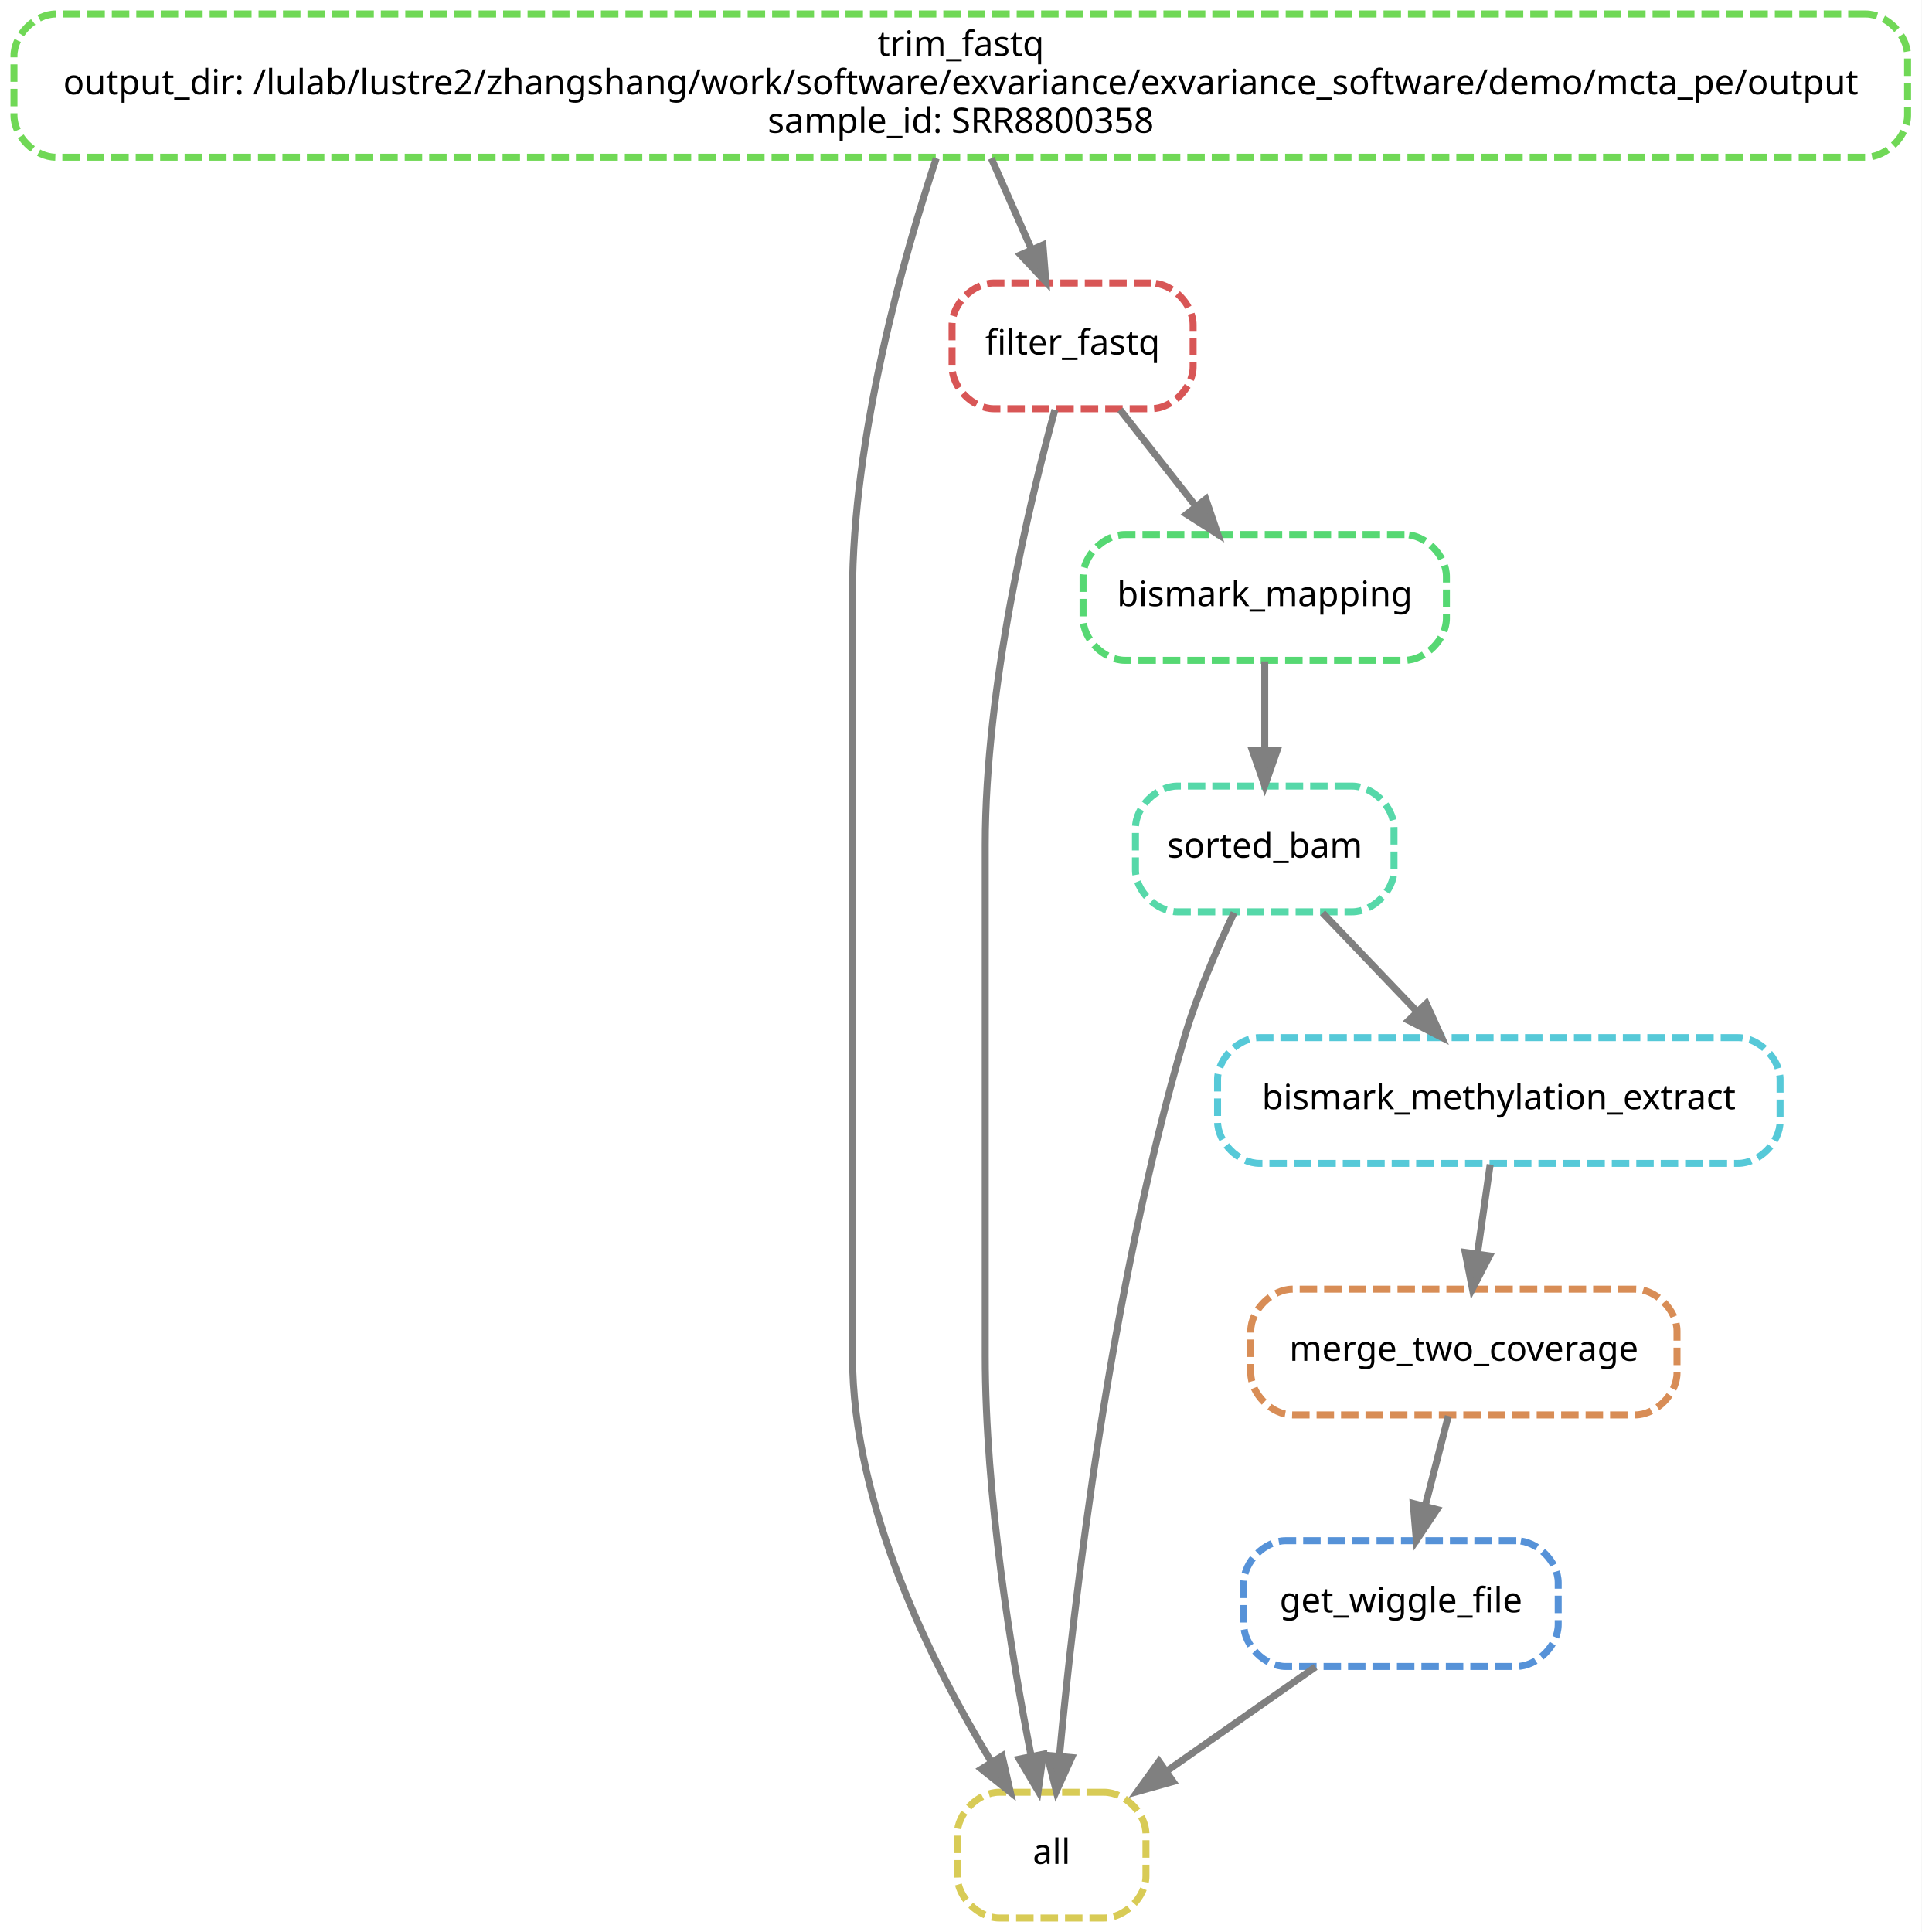
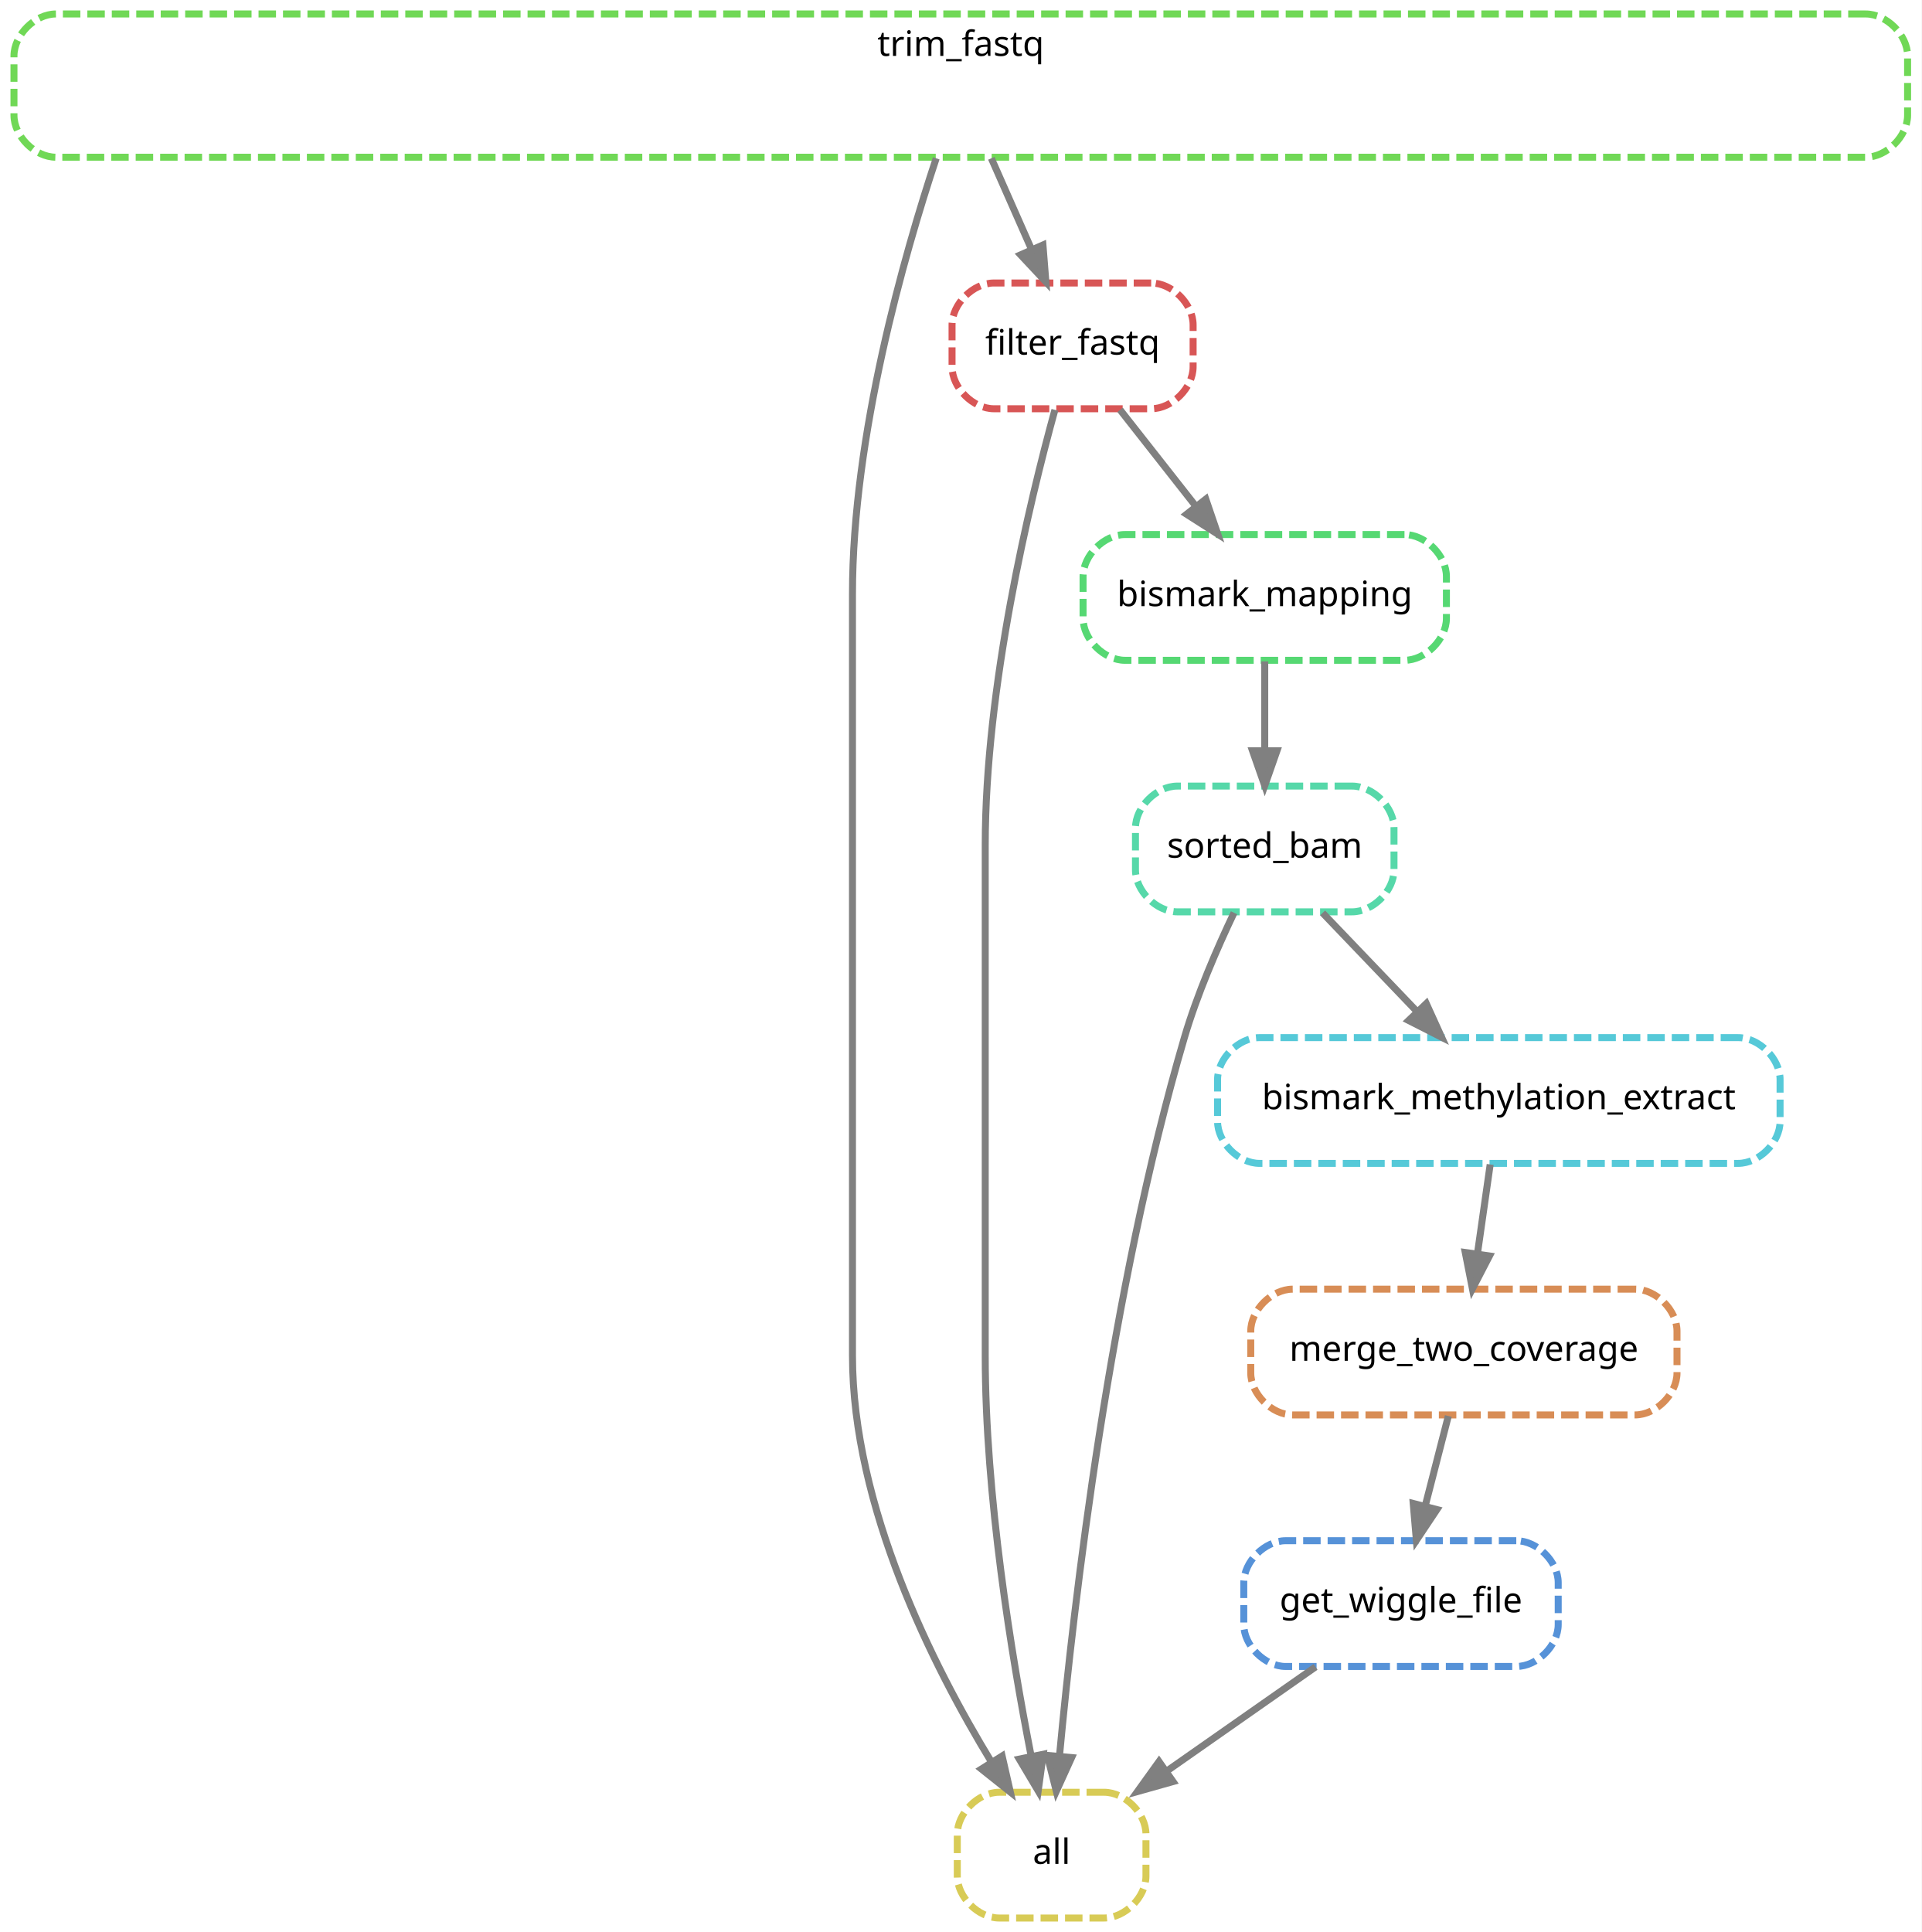
<svg xmlns="http://www.w3.org/2000/svg" width="550pt" height="553pt" viewBox="0.00 0.00 550.00 553.00">
  <g id="graph0" class="graph" transform="scale(1 1) rotate(0) translate(4 549)">
    <polygon fill="white" stroke="none" points="-4,4 -4,-549 546,-549 546,4 -4,4" />
    <g id="node1" class="node">
      <path fill="none" stroke="#d8cb56" stroke-width="2" stroke-dasharray="5,2" d="M312,-36C312,-36 282,-36 282,-36 276,-36 270,-30 270,-24 270,-24 270,-12 270,-12 270,-6 276,-0 282,-0 282,-0 312,-0 312,-0 318,-0 324,-6 324,-12 324,-12 324,-24 324,-24 324,-30 318,-36 312,-36" />
      <text text-anchor="middle" x="297" y="-15.5" font-family="sans" font-size="10.00">all</text>
    </g>
    <g id="node2" class="node">
      <path fill="none" stroke="#70d856" stroke-width="2" stroke-dasharray="5,2" d="M530,-545C530,-545 12,-545 12,-545 6,-545 0,-539 0,-533 0,-533 0,-516 0,-516 0,-510 6,-504 12,-504 12,-504 530,-504 530,-504 536,-504 542,-510 542,-516 542,-516 542,-533 542,-533 542,-539 536,-545 530,-545" />
      <text text-anchor="middle" x="271" y="-533" font-family="sans" font-size="10.00">trim_fastq</text>
-       <text text-anchor="middle" x="271" y="-522" font-family="sans" font-size="10.00">output_dir: /lulab/lustre2/zhangshang/work/software/exvariance/exvariance_software/demo/mcta_pe/output</text>
-       <text text-anchor="middle" x="271" y="-511" font-family="sans" font-size="10.00">sample_id: SRR8800358</text>
    </g>
    <g id="edge1" class="edge">
      <path fill="none" stroke="grey" stroke-width="2" d="M263.966,-503.685C254.819,-476.106 240,-424.414 240,-379 240,-379 240,-379 240,-161 240,-117.801 263,-72.186 279.78,-44.655" />
      <polygon fill="grey" stroke="grey" stroke-width="2" points="282.835,-46.372 285.19,-36.042 276.907,-42.648 282.835,-46.372" />
    </g>
    <g id="node3" class="node">
      <path fill="none" stroke="#d85656" stroke-width="2" stroke-dasharray="5,2" d="M325.5,-468C325.5,-468 280.5,-468 280.5,-468 274.5,-468 268.5,-462 268.5,-456 268.5,-456 268.5,-444 268.5,-444 268.5,-438 274.5,-432 280.5,-432 280.5,-432 325.5,-432 325.5,-432 331.5,-432 337.5,-438 337.5,-444 337.5,-444 337.5,-456 337.5,-456 337.5,-462 331.5,-468 325.5,-468" />
      <text text-anchor="middle" x="303" y="-447.5" font-family="sans" font-size="10.00">filter_fastq</text>
    </g>
    <g id="edge5" class="edge">
      <path fill="none" stroke="grey" stroke-width="2" d="M279.744,-503.689C283.294,-495.647 287.448,-486.236 291.255,-477.61" />
      <polygon fill="grey" stroke="grey" stroke-width="2" points="294.52,-478.881 295.356,-468.319 288.116,-476.055 294.52,-478.881" />
    </g>
    <g id="edge2" class="edge">
      <path fill="none" stroke="grey" stroke-width="2" d="M297.941,-431.684C290.636,-405.11 278,-352.558 278,-307 278,-307 278,-307 278,-161 278,-120.86 285.551,-74.897 291.132,-46.404" />
      <polygon fill="grey" stroke="grey" stroke-width="2" points="294.606,-46.883 293.155,-36.388 287.745,-45.498 294.606,-46.883" />
    </g>
    <g id="node6" class="node">
      <path fill="none" stroke="#56d873" stroke-width="2" stroke-dasharray="5,2" d="M398,-396C398,-396 318,-396 318,-396 312,-396 306,-390 306,-384 306,-384 306,-372 306,-372 306,-366 312,-360 318,-360 318,-360 398,-360 398,-360 404,-360 410,-366 410,-372 410,-372 410,-384 410,-384 410,-390 404,-396 398,-396" />
      <text text-anchor="middle" x="358" y="-375.5" font-family="sans" font-size="10.00">bismark_mapping</text>
    </g>
    <g id="edge8" class="edge">
      <path fill="none" stroke="grey" stroke-width="2" d="M316.596,-431.697C323.123,-423.389 331.068,-413.277 338.247,-404.141" />
      <polygon fill="grey" stroke="grey" stroke-width="2" points="341.135,-406.13 344.561,-396.104 335.631,-401.805 341.135,-406.13" />
    </g>
    <g id="node4" class="node">
      <path fill="none" stroke="#56d8a9" stroke-width="2" stroke-dasharray="5,2" d="M383,-324C383,-324 333,-324 333,-324 327,-324 321,-318 321,-312 321,-312 321,-300 321,-300 321,-294 327,-288 333,-288 333,-288 383,-288 383,-288 389,-288 395,-294 395,-300 395,-300 395,-312 395,-312 395,-318 389,-324 383,-324" />
      <text text-anchor="middle" x="358" y="-303.5" font-family="sans" font-size="10.00">sorted_bam</text>
    </g>
    <g id="edge3" class="edge">
      <path fill="none" stroke="grey" stroke-width="2" d="M349.212,-287.739C344.367,-277.569 338.617,-264.319 335,-252 313.714,-179.492 303.378,-90.568 299.26,-46.484" />
      <polygon fill="grey" stroke="grey" stroke-width="2" points="302.725,-45.927 298.345,-36.279 295.753,-46.552 302.725,-45.927" />
    </g>
    <g id="node8" class="node">
      <path fill="none" stroke="#56c9d8" stroke-width="2" stroke-dasharray="5,2" d="M493.5,-252C493.5,-252 356.5,-252 356.5,-252 350.5,-252 344.5,-246 344.5,-240 344.5,-240 344.5,-228 344.5,-228 344.5,-222 350.5,-216 356.5,-216 356.5,-216 493.5,-216 493.5,-216 499.5,-216 505.5,-222 505.5,-228 505.5,-228 505.5,-240 505.5,-240 505.5,-246 499.5,-252 493.5,-252" />
      <text text-anchor="middle" x="425" y="-231.5" font-family="sans" font-size="10.00">bismark_methylation_extract</text>
    </g>
    <g id="edge10" class="edge">
      <path fill="none" stroke="grey" stroke-width="2" d="M374.562,-287.697C382.675,-279.22 392.588,-268.864 401.471,-259.583" />
      <polygon fill="grey" stroke="grey" stroke-width="2" points="404.243,-261.749 408.629,-252.104 399.186,-256.908 404.243,-261.749" />
    </g>
    <g id="node5" class="node">
      <path fill="none" stroke="#5692d8" stroke-width="2" stroke-dasharray="5,2" d="M430,-108C430,-108 364,-108 364,-108 358,-108 352,-102 352,-96 352,-96 352,-84 352,-84 352,-78 358,-72 364,-72 364,-72 430,-72 430,-72 436,-72 442,-78 442,-84 442,-84 442,-96 442,-96 442,-102 436,-108 430,-108" />
      <text text-anchor="middle" x="397" y="-87.5" font-family="sans" font-size="10.00">get_wiggle_file</text>
    </g>
    <g id="edge4" class="edge">
      <path fill="none" stroke="grey" stroke-width="2" d="M372.537,-71.876C359.704,-62.893 343.804,-51.763 329.906,-42.034" />
      <polygon fill="grey" stroke="grey" stroke-width="2" points="331.756,-39.057 321.557,-36.19 327.742,-44.792 331.756,-39.057" />
    </g>
    <g id="edge6" class="edge">
      <path fill="none" stroke="grey" stroke-width="2" d="M358,-359.697C358,-351.983 358,-342.712 358,-334.112" />
      <polygon fill="grey" stroke="grey" stroke-width="2" points="361.5,-334.104 358,-324.104 354.5,-334.104 361.5,-334.104" />
    </g>
    <g id="node7" class="node">
      <path fill="none" stroke="#d88d56" stroke-width="2" stroke-dasharray="5,2" d="M464,-180C464,-180 366,-180 366,-180 360,-180 354,-174 354,-168 354,-168 354,-156 354,-156 354,-150 360,-144 366,-144 366,-144 464,-144 464,-144 470,-144 476,-150 476,-156 476,-156 476,-168 476,-168 476,-174 470,-180 464,-180" />
      <text text-anchor="middle" x="415" y="-159.5" font-family="sans" font-size="10.00">merge_two_coverage</text>
    </g>
    <g id="edge7" class="edge">
      <path fill="none" stroke="grey" stroke-width="2" d="M410.551,-143.697C408.545,-135.898 406.131,-126.509 403.899,-117.829" />
      <polygon fill="grey" stroke="grey" stroke-width="2" points="407.278,-116.918 401.398,-108.104 400.499,-118.661 407.278,-116.918" />
    </g>
    <g id="edge9" class="edge">
      <path fill="none" stroke="grey" stroke-width="2" d="M422.528,-215.697C421.426,-207.983 420.102,-198.712 418.873,-190.112" />
      <polygon fill="grey" stroke="grey" stroke-width="2" points="422.323,-189.509 417.443,-180.104 415.393,-190.499 422.323,-189.509" />
    </g>
  </g>
</svg>
